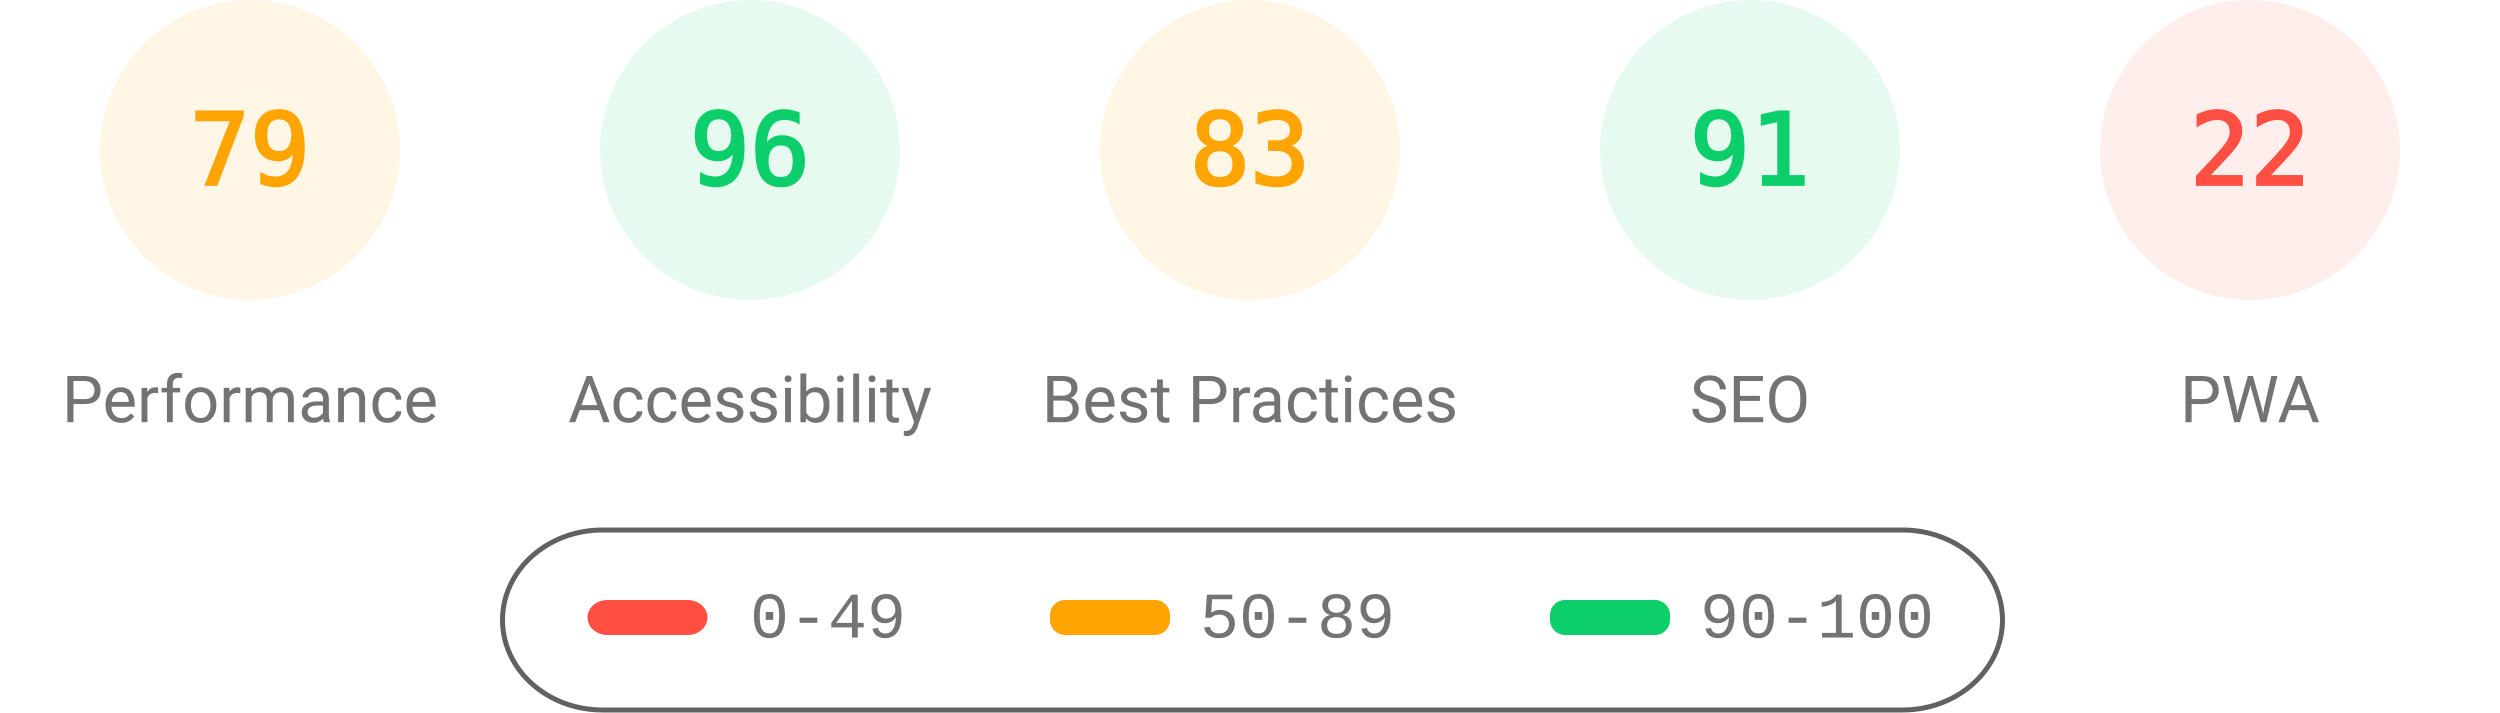
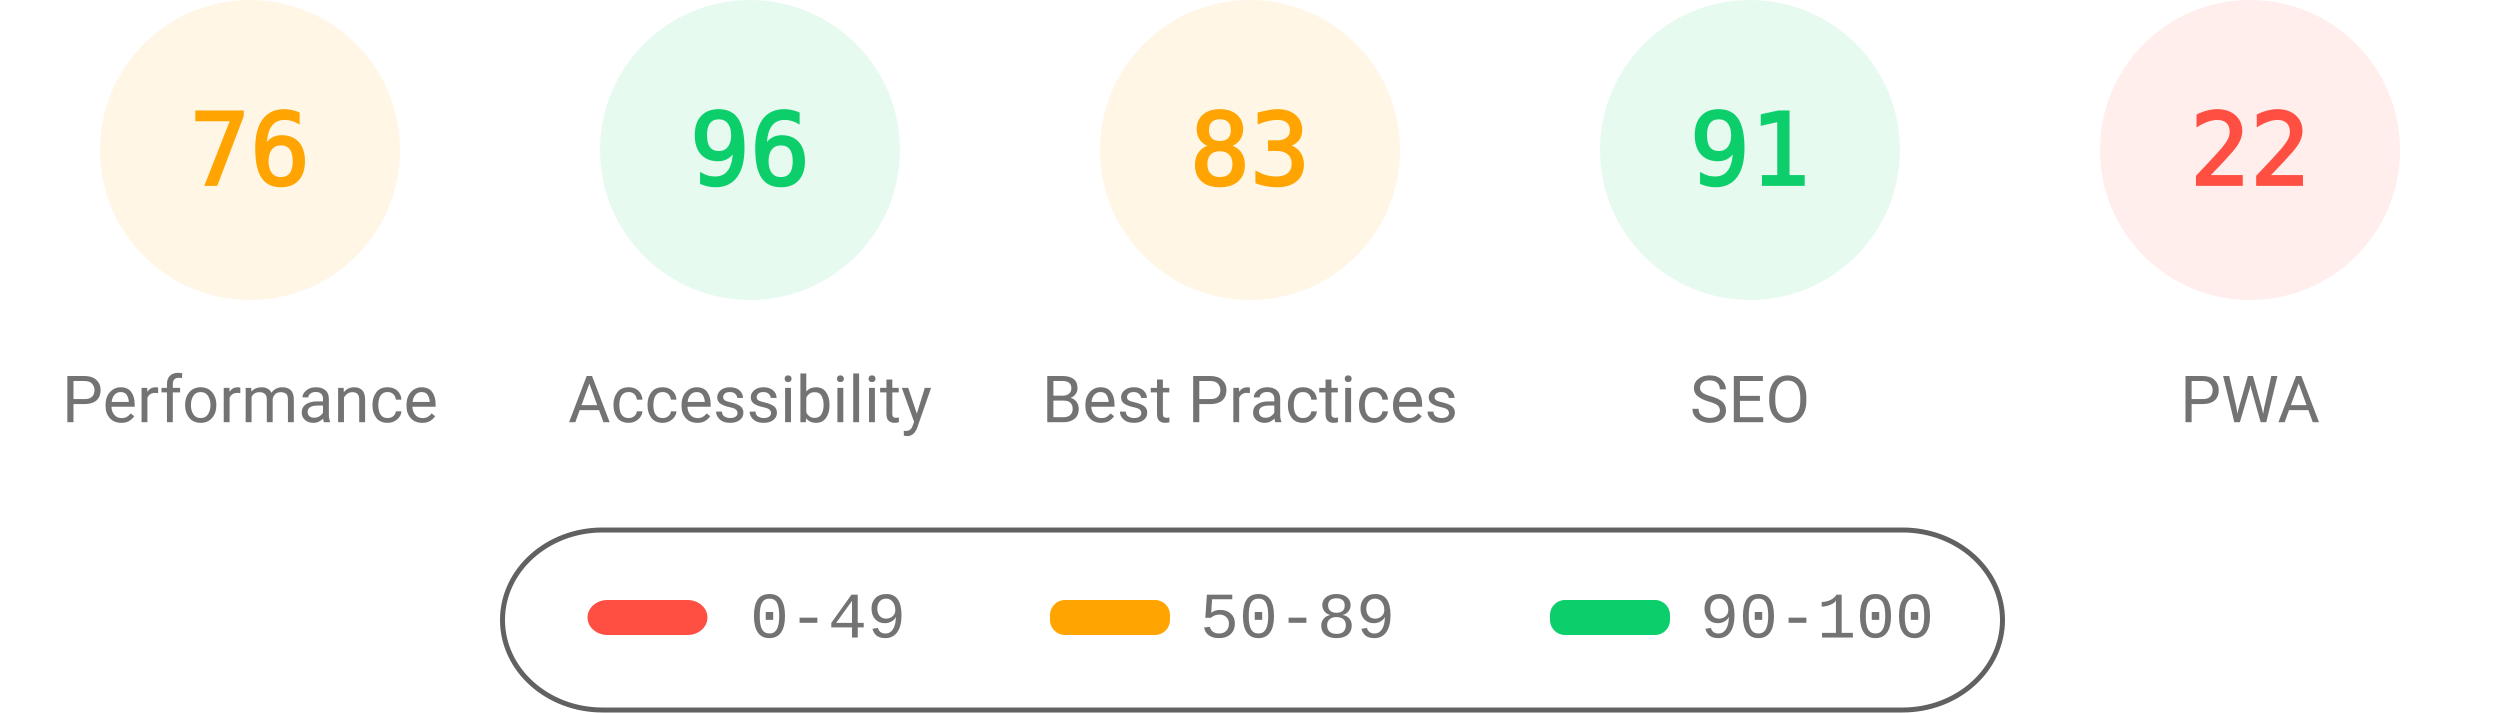
<svg xmlns="http://www.w3.org/2000/svg" fill="none" width="1000" height="285">
  <style>.gauge-base{opacity:.1}.gauge-arc{fill:none;animation-delay:250ms;stroke-linecap:round;transform:rotate(-90deg);transform-origin:100px 60px;animation:load-gauge 1s ease forwards}.guage-text{font-size:40px;font-family:monospace;text-align:center}.guage-red{color:#ff4e42;fill:#ff4e42;stroke:#ff4e42}.guage-orange{color:#ffa400;fill:#ffa400;stroke:#ffa400}.guage-green{color:#0cce6b;fill:#0cce6b;stroke:#0cce6b}.guage-undefined{color:#5c5c5c;fill:#5c5c5c;stroke:#5c5c5c}.guage-title{color:#737373;fill:#737373;stroke:none;font-size:26px;line-height:26px;font-family:Roboto,Halvetica,Arial,sans-serif}@keyframes load-gauge{from{stroke-dasharray:0 352.858}}</style>
  <svg class="guage-div guage-perf guage-orange" viewBox="0 0 200 200" width="200" height="200">
    <circle class="gauge-base" r="56" cx="100" cy="60" stroke-width="8" />
-     <circle class="gauge-arc guage-arc-1" r="56" cx="100" cy="60" stroke-width="8" style="stroke-dasharray:277.968,351.858" />
-     <text class="guage-text" x="100" y="60" alignment-baseline="central" dominant-baseline="central" text-anchor="middle">79</text>
+     <circle class="gauge-arc guage-arc-1" r="56" cx="100" cy="60" stroke-width="8" style="stroke-dasharray:267.412,351.858" />
+     <text class="guage-text" x="100" y="60" alignment-baseline="central" dominant-baseline="central" text-anchor="middle">76</text>
    <text class="guage-title" x="100" y="160" alignment-baseline="central" dominant-baseline="central" text-anchor="middle">Performance</text>
  </svg>
  <svg class="guage-div guage-acc guage-green" viewBox="0 0 200 200" width="200" height="200" x="200">
    <circle class="gauge-base" r="56" cx="100" cy="60" stroke-width="8" />
    <circle class="gauge-arc guage-arc-2" r="56" cx="100" cy="60" stroke-width="8" style="stroke-dasharray:337.784,351.858" />
    <text class="guage-text" x="100" y="60" alignment-baseline="central" dominant-baseline="central" text-anchor="middle">96</text>
    <text class="guage-title" x="100" y="160" alignment-baseline="central" dominant-baseline="central" text-anchor="middle">Accessibility</text>
  </svg>
  <svg class="guage-div guage-best guage-orange" viewBox="0 0 200 200" width="200" height="200" x="400">
    <circle class="gauge-base" r="56" cx="100" cy="60" stroke-width="8" />
    <circle class="gauge-arc guage-arc-3" r="56" cx="100" cy="60" stroke-width="8" style="stroke-dasharray:292.042,351.858" />
    <text class="guage-text" x="100" y="60" alignment-baseline="central" dominant-baseline="central" text-anchor="middle">83</text>
    <text class="guage-title" x="100" y="160" alignment-baseline="central" dominant-baseline="central" text-anchor="middle">Best Practices</text>
  </svg>
  <svg class="guage-div guage-seo guage-green" viewBox="0 0 200 200" width="200" height="200" x="600">
    <circle class="gauge-base" r="56" cx="100" cy="60" stroke-width="8" />
    <circle class="gauge-arc guage-arc-4" r="56" cx="100" cy="60" stroke-width="8" style="stroke-dasharray:320.191,351.858" />
    <text class="guage-text" x="100" y="60" alignment-baseline="central" dominant-baseline="central" text-anchor="middle">91</text>
    <text class="guage-title" x="100" y="160" alignment-baseline="central" dominant-baseline="central" text-anchor="middle">SEO</text>
  </svg>
  <svg class="guage-div guage-pwa guage-red" viewBox="0 0 200 200" width="200" height="200" x="800">
    <circle class="gauge-base" r="56" cx="100" cy="60" stroke-width="8" />
    <circle class="gauge-arc guage-arc-4" r="56" cx="100" cy="60" stroke-width="8" style="stroke-dasharray:77.409,351.858" />
    <text class="guage-text" x="100" y="60" alignment-baseline="central" dominant-baseline="central" text-anchor="middle">22</text>
    <text class="guage-title" x="100" y="160" alignment-baseline="central" dominant-baseline="central" text-anchor="middle">PWA</text>
  </svg>
  <svg width="604" height="76" x="200" y="210">
    <path fill="none" id="canvas_background" d="M-1-1h604v80H-1z" />
    <rect fill-opacity="0" stroke="#616161" stroke-width="2" rx="40" id="svg_2" height="72" width="600" y="2" x="1" fill="#000" />
    <rect stroke="#000" rx="8" id="svg_3" height="14" width="48" y="30" x="35" stroke-opacity="null" stroke-width="0" fill="#ff4e42" />
    <rect stroke="#000" rx="6" id="svg_4" height="14" width="48" y="30" x="220" stroke-opacity="null" stroke-width="0" fill="#ffa400" />
    <rect stroke="#000" rx="6" id="svg_5" height="14" width="48" y="30" x="420" stroke-opacity="null" stroke-width="0" fill="#0cce6b" />
    <text xml:space="preserve" text-anchor="start" font-family="'Courier New', Courier, monospace" font-size="26" id="svg_6" y="45" x="100" stroke-opacity="null" stroke-width="0" stroke="#000" fill="#737373">0-49</text>
    <text xml:space="preserve" text-anchor="start" font-family="'Courier New', Courier, monospace" font-size="26" id="svg_7" y="45" x="280" stroke-opacity="null" stroke-width="0" stroke="#000" fill="#737373">50-89</text>
    <text xml:space="preserve" text-anchor="start" font-family="'Courier New', Courier, monospace" font-size="26" id="svg_8" y="45" x="480" stroke-opacity="null" stroke-width="0" stroke="#000" fill="#737373">90-100</text>
  </svg>
</svg>
